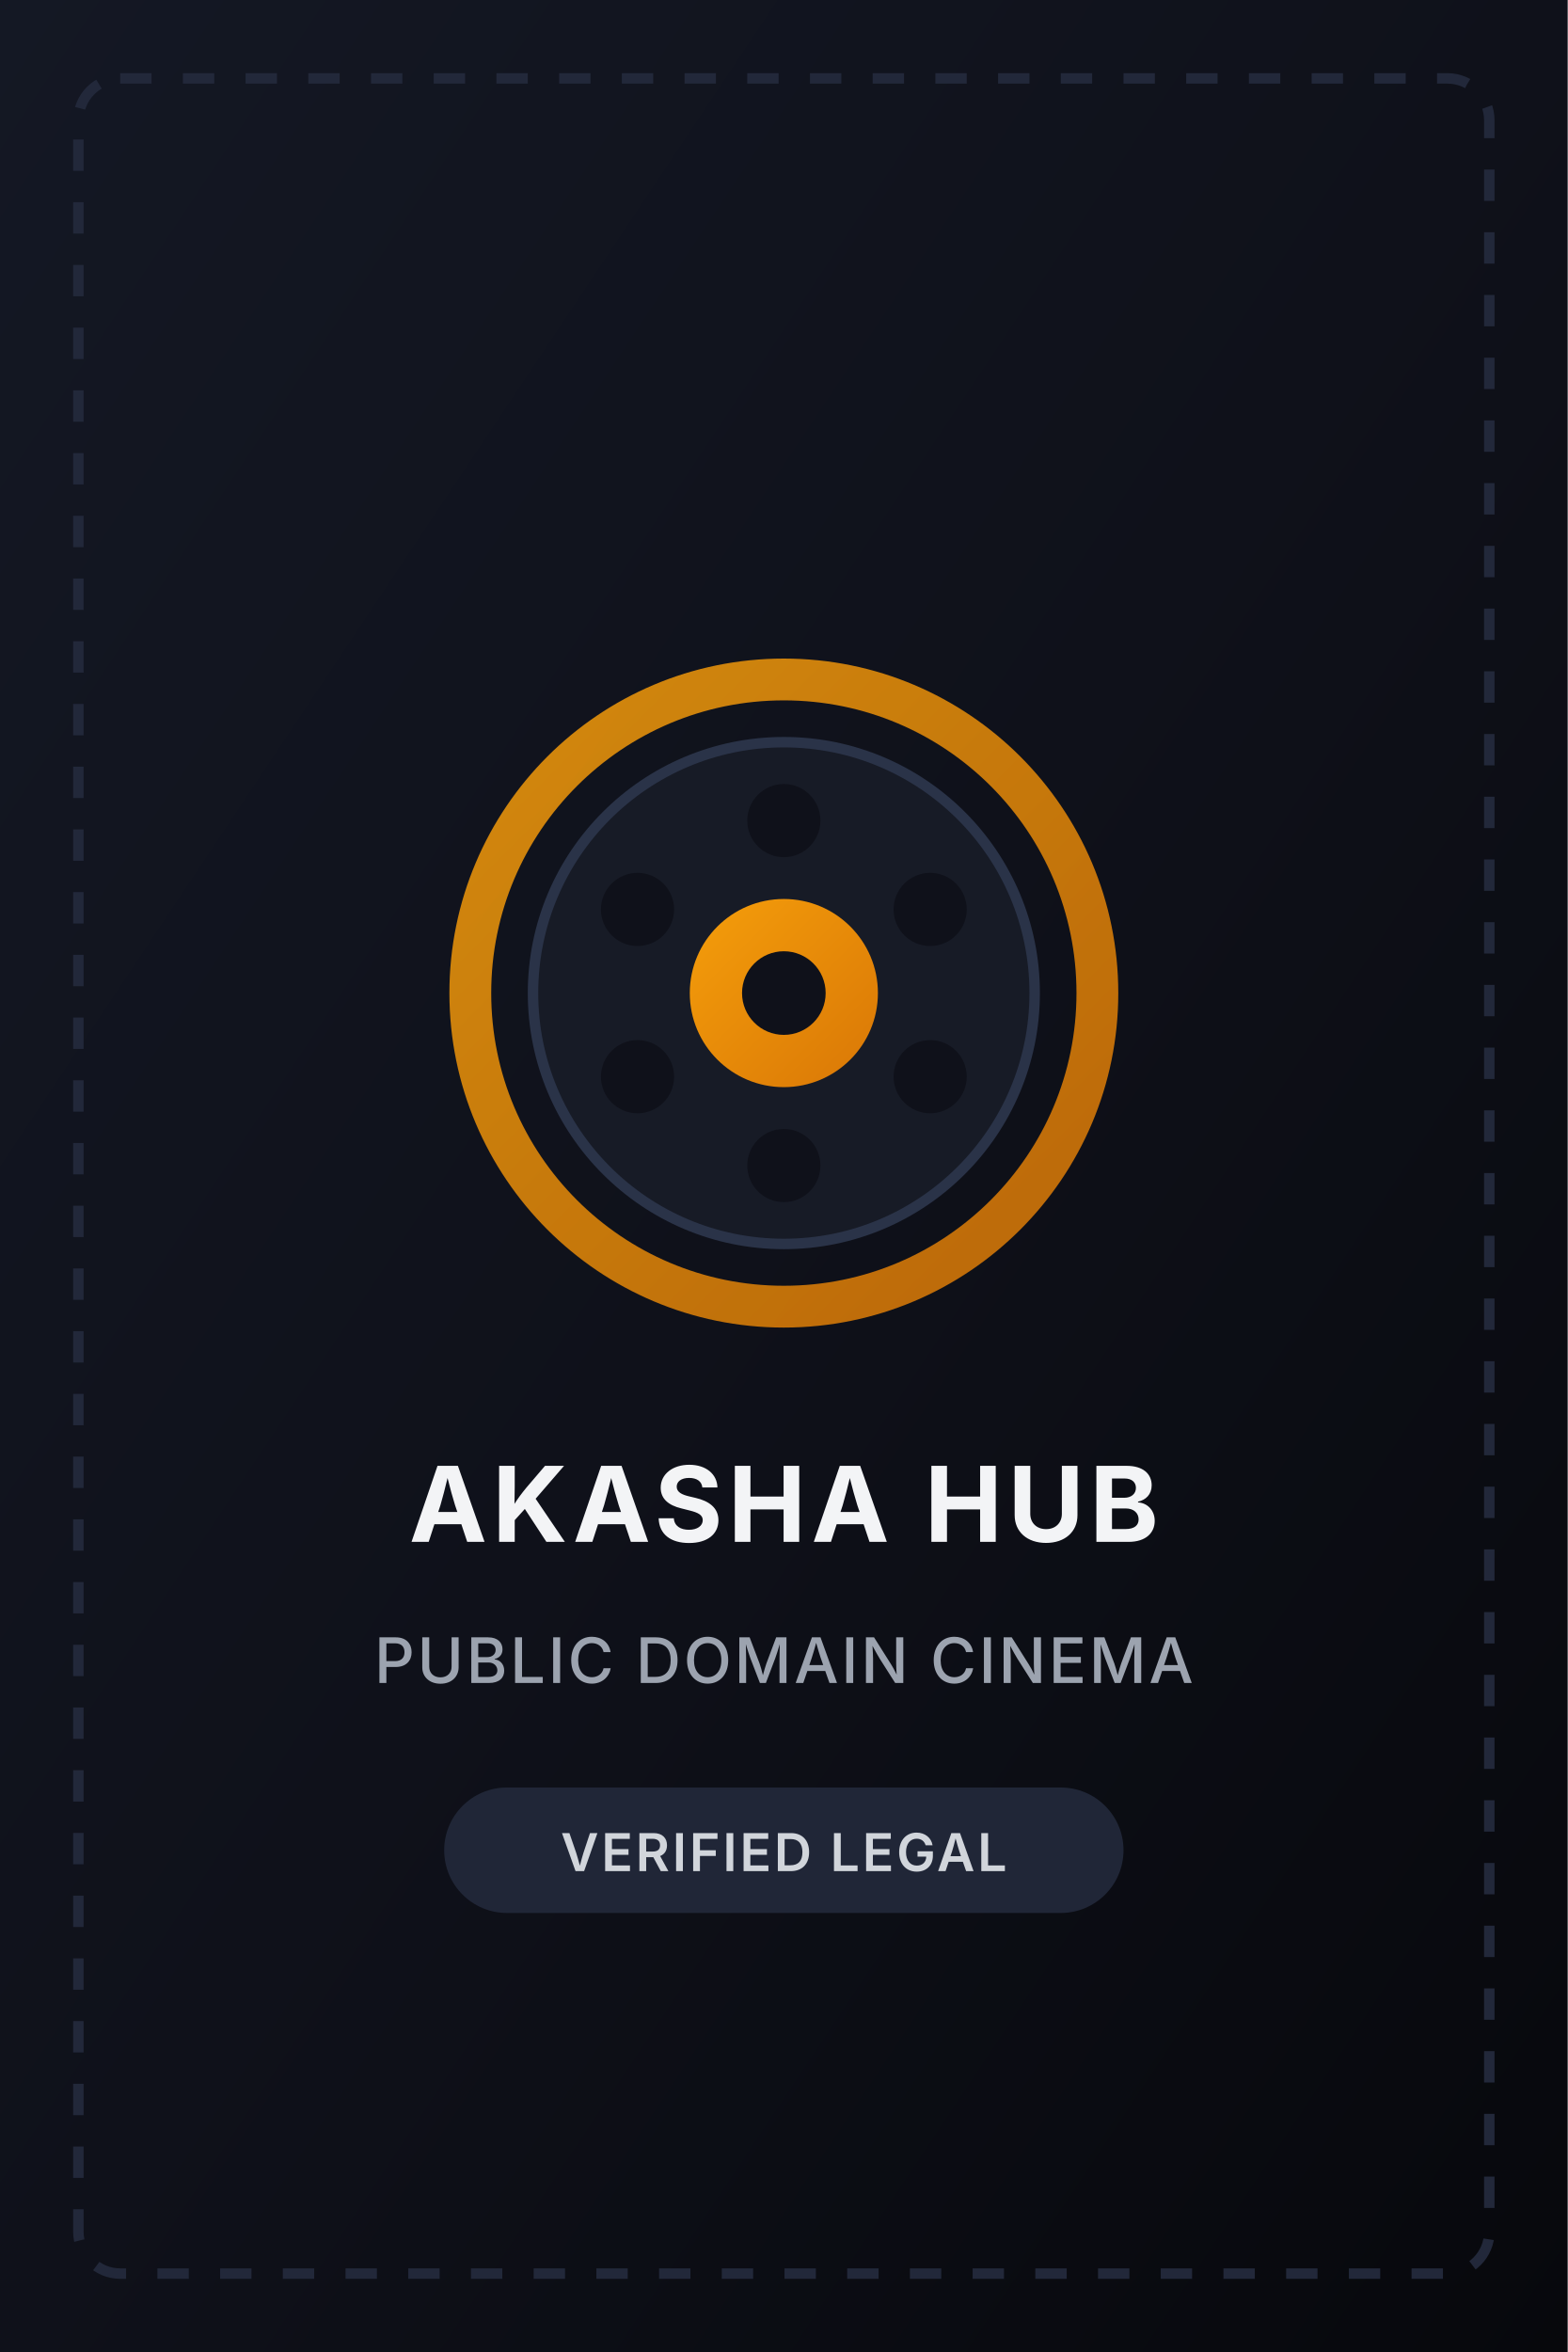
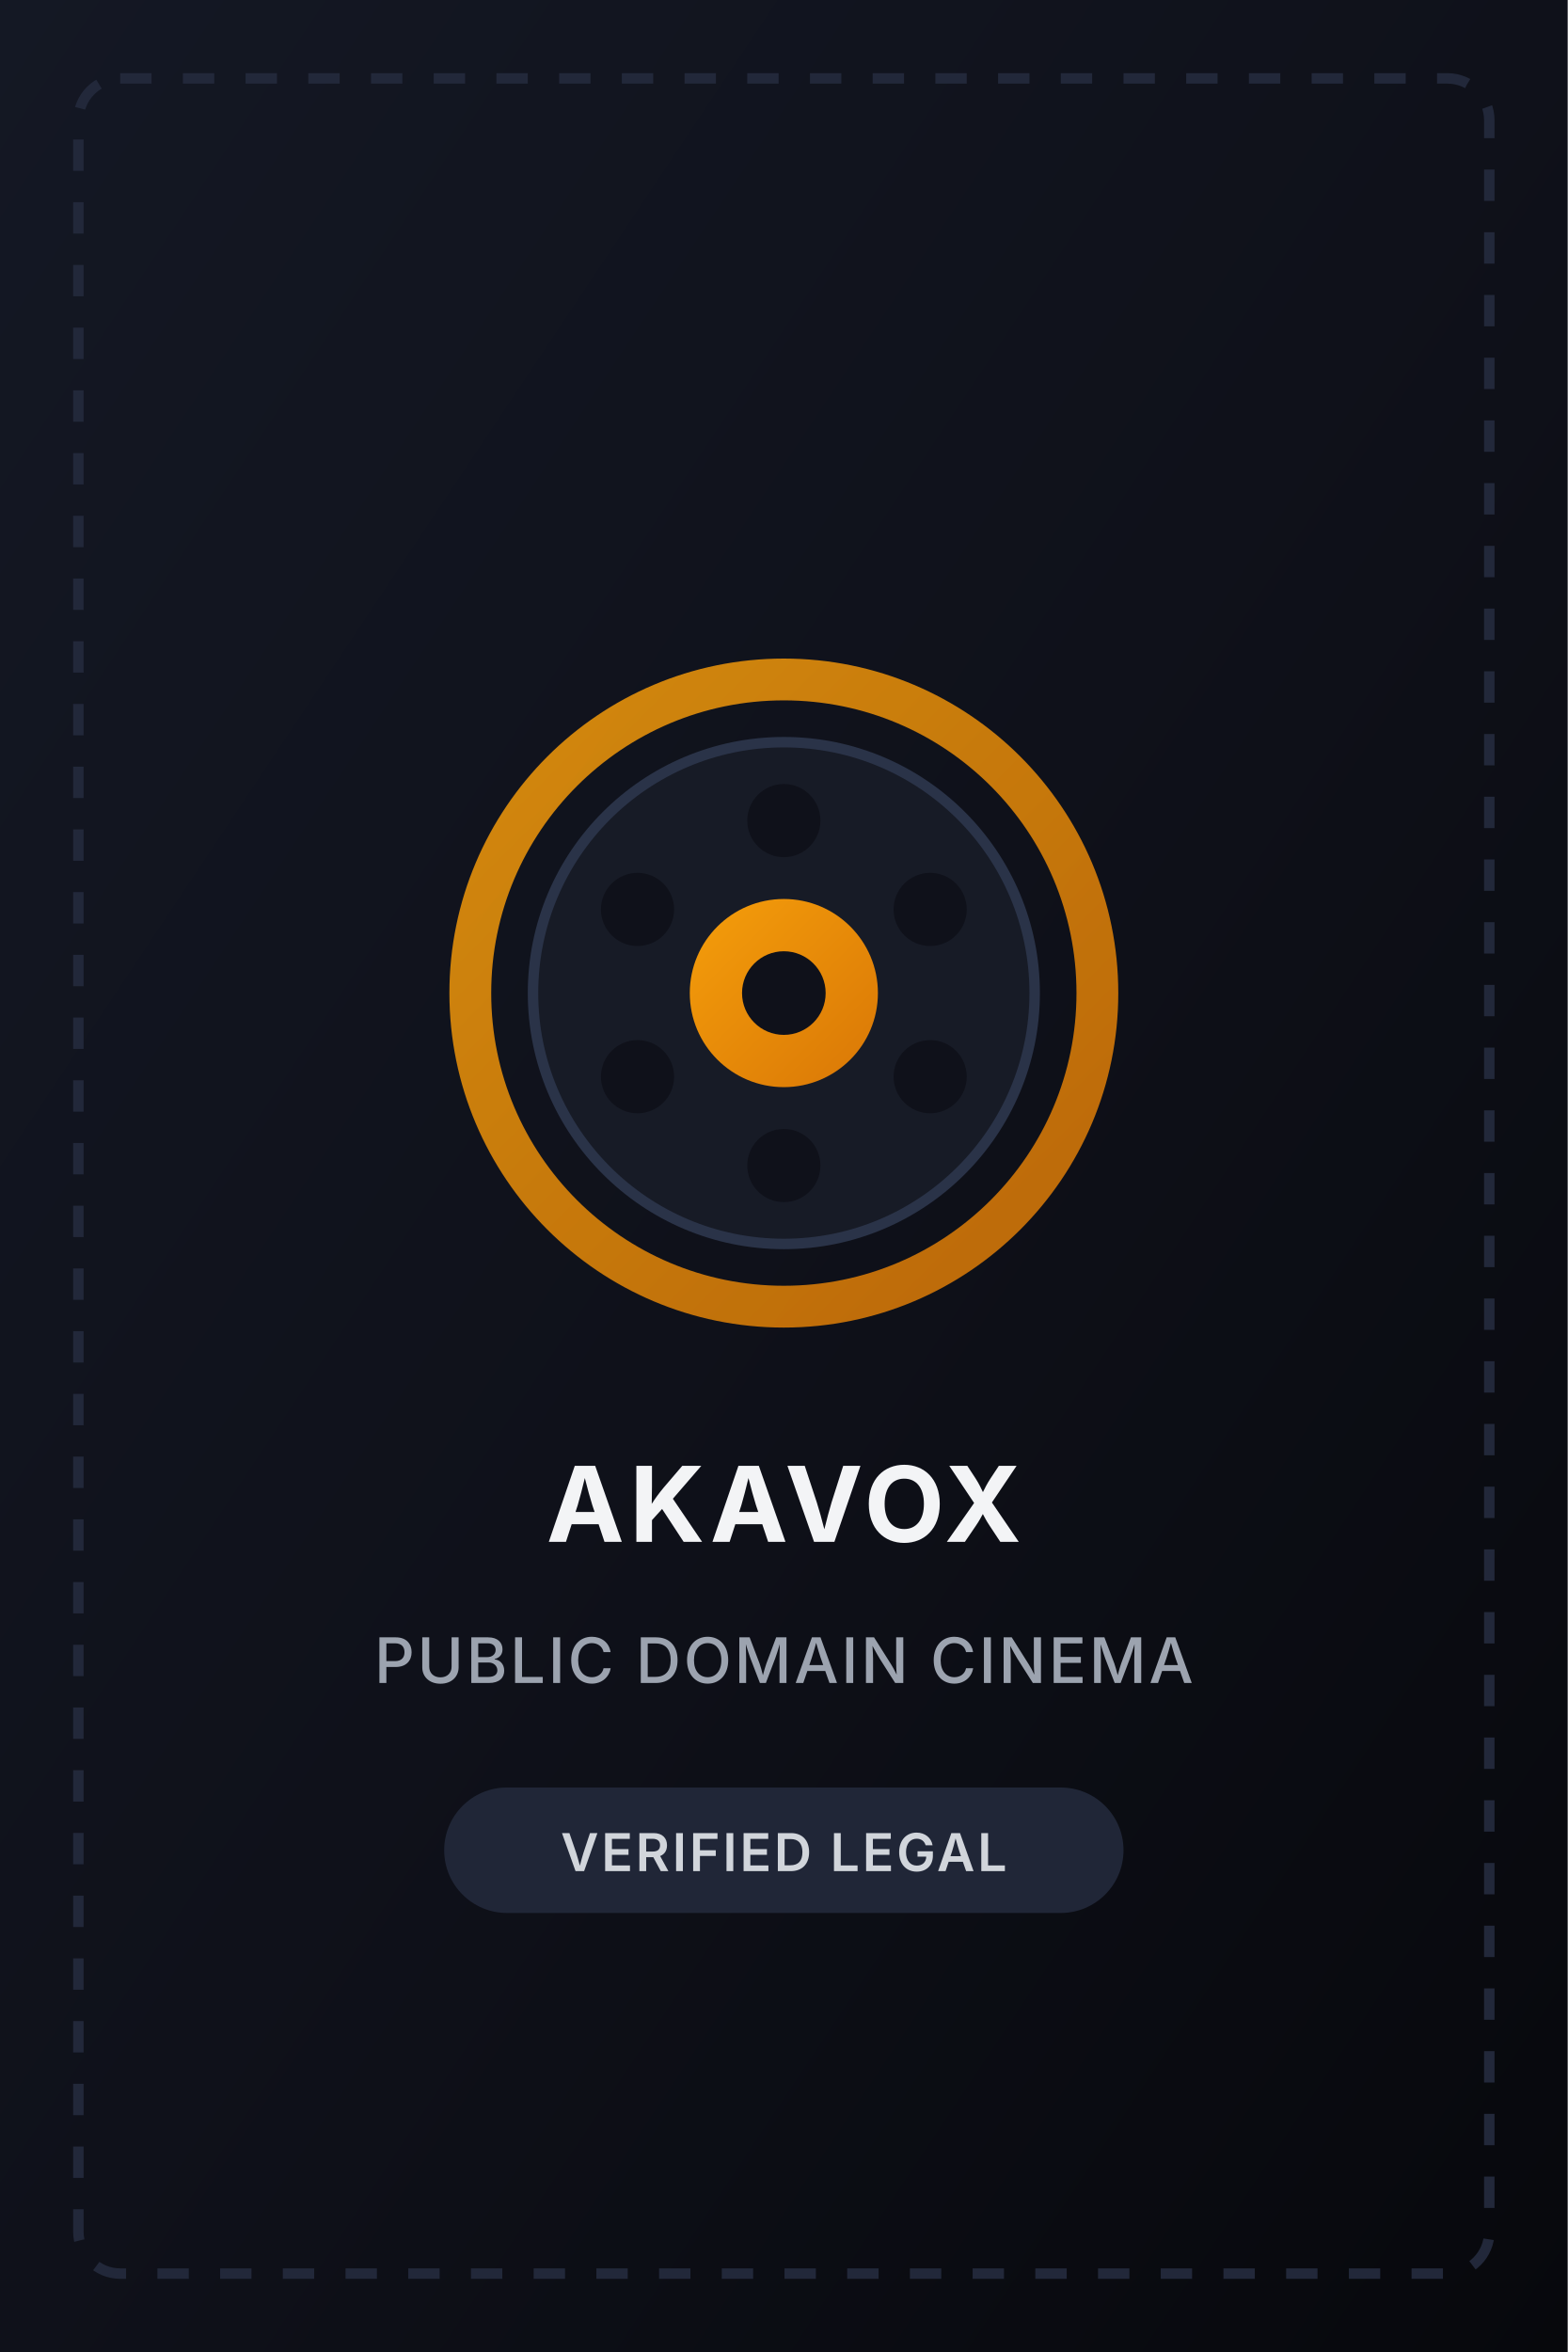
<svg xmlns="http://www.w3.org/2000/svg" viewBox="0 0 300 450" width="100%" height="100%">
  <defs>
    <linearGradient id="bg" x1="0%" y1="0%" x2="100%" y2="100%">
      <stop offset="0%" stop-color="#141824" />
      <stop offset="50%" stop-color="#0f111a" />
      <stop offset="100%" stop-color="#07080c" />
    </linearGradient>
    <linearGradient id="gold" x1="0%" y1="0%" x2="100%" y2="100%">
      <stop offset="0%" stop-color="#f59e0b" />
      <stop offset="100%" stop-color="#d97706" />
    </linearGradient>
  </defs>
  <rect width="300" height="450" fill="url(#bg)" />
  <rect x="15" y="15" width="270" height="420" rx="8" fill="none" stroke="#22283a" stroke-width="2" stroke-dasharray="6,6" />
  <g transform="translate(150, 190)">
    <circle r="60" fill="none" stroke="url(#gold)" stroke-width="8" opacity="0.85" />
    <circle r="48" fill="#171b26" stroke="#2a3348" stroke-width="2" />
    <circle r="18" fill="url(#gold)" />
    <circle r="8" fill="#0f111a" />
    <circle cx="0" cy="-33" r="7" fill="#0f111a" />
    <circle cx="28" cy="-16" r="7" fill="#0f111a" />
    <circle cx="28" cy="16" r="7" fill="#0f111a" />
    <circle cx="0" cy="33" r="7" fill="#0f111a" />
    <circle cx="-28" cy="16" r="7" fill="#0f111a" />
    <circle cx="-28" cy="-16" r="7" fill="#0f111a" />
  </g>
-   <text x="150" y="295" font-family="system-ui, -apple-system, sans-serif" font-size="20" font-weight="700" fill="#f3f4f6" text-anchor="middle" letter-spacing="1">AKASHA HUB</text>
+   <text x="150" y="295" font-family="system-ui, -apple-system, sans-serif" font-size="20" font-weight="700" fill="#f3f4f6" text-anchor="middle" letter-spacing="1">AKAVOX</text>
  <text x="150" y="322" font-family="system-ui, -apple-system, sans-serif" font-size="12" font-weight="500" fill="#9ca3af" text-anchor="middle" letter-spacing="0.5">PUBLIC DOMAIN CINEMA</text>
  <rect x="85" y="342" width="130" height="24" rx="12" fill="#202637" />
  <text x="150" y="358" font-family="system-ui, -apple-system, sans-serif" font-size="10" font-weight="600" fill="#d1d5db" text-anchor="middle" letter-spacing="0.5">VERIFIED LEGAL</text>
</svg>
